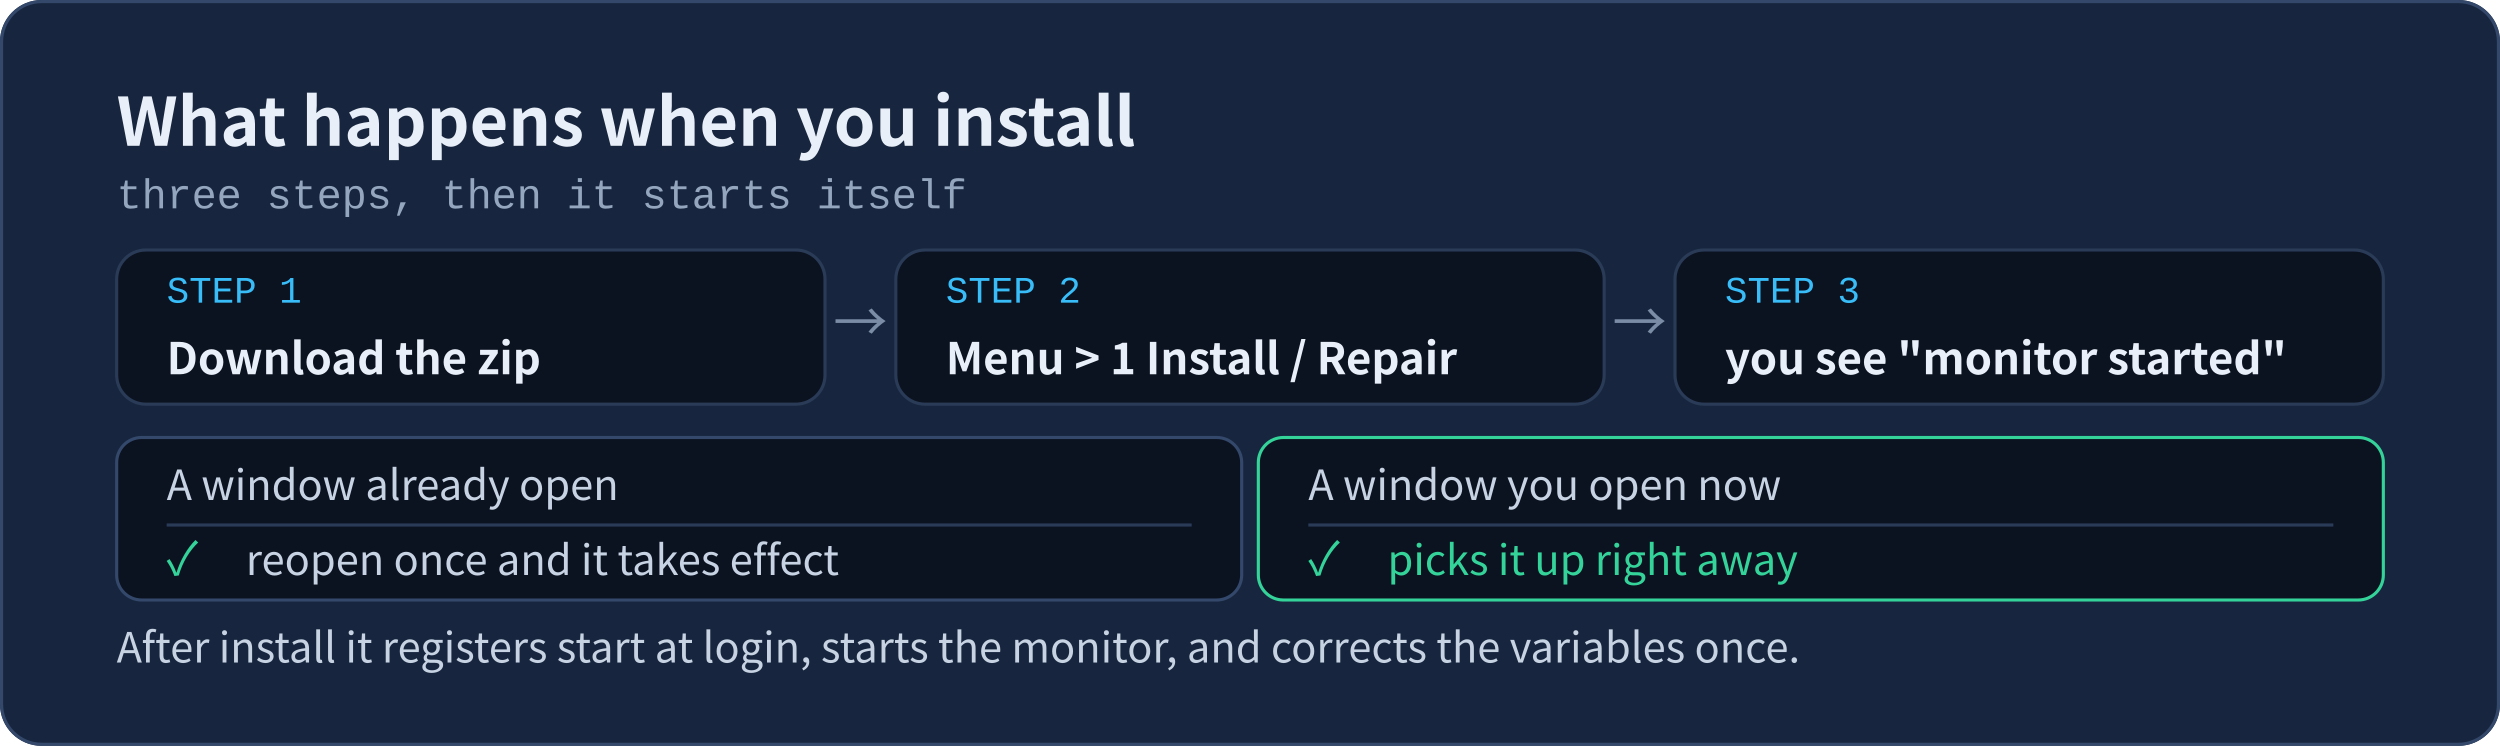
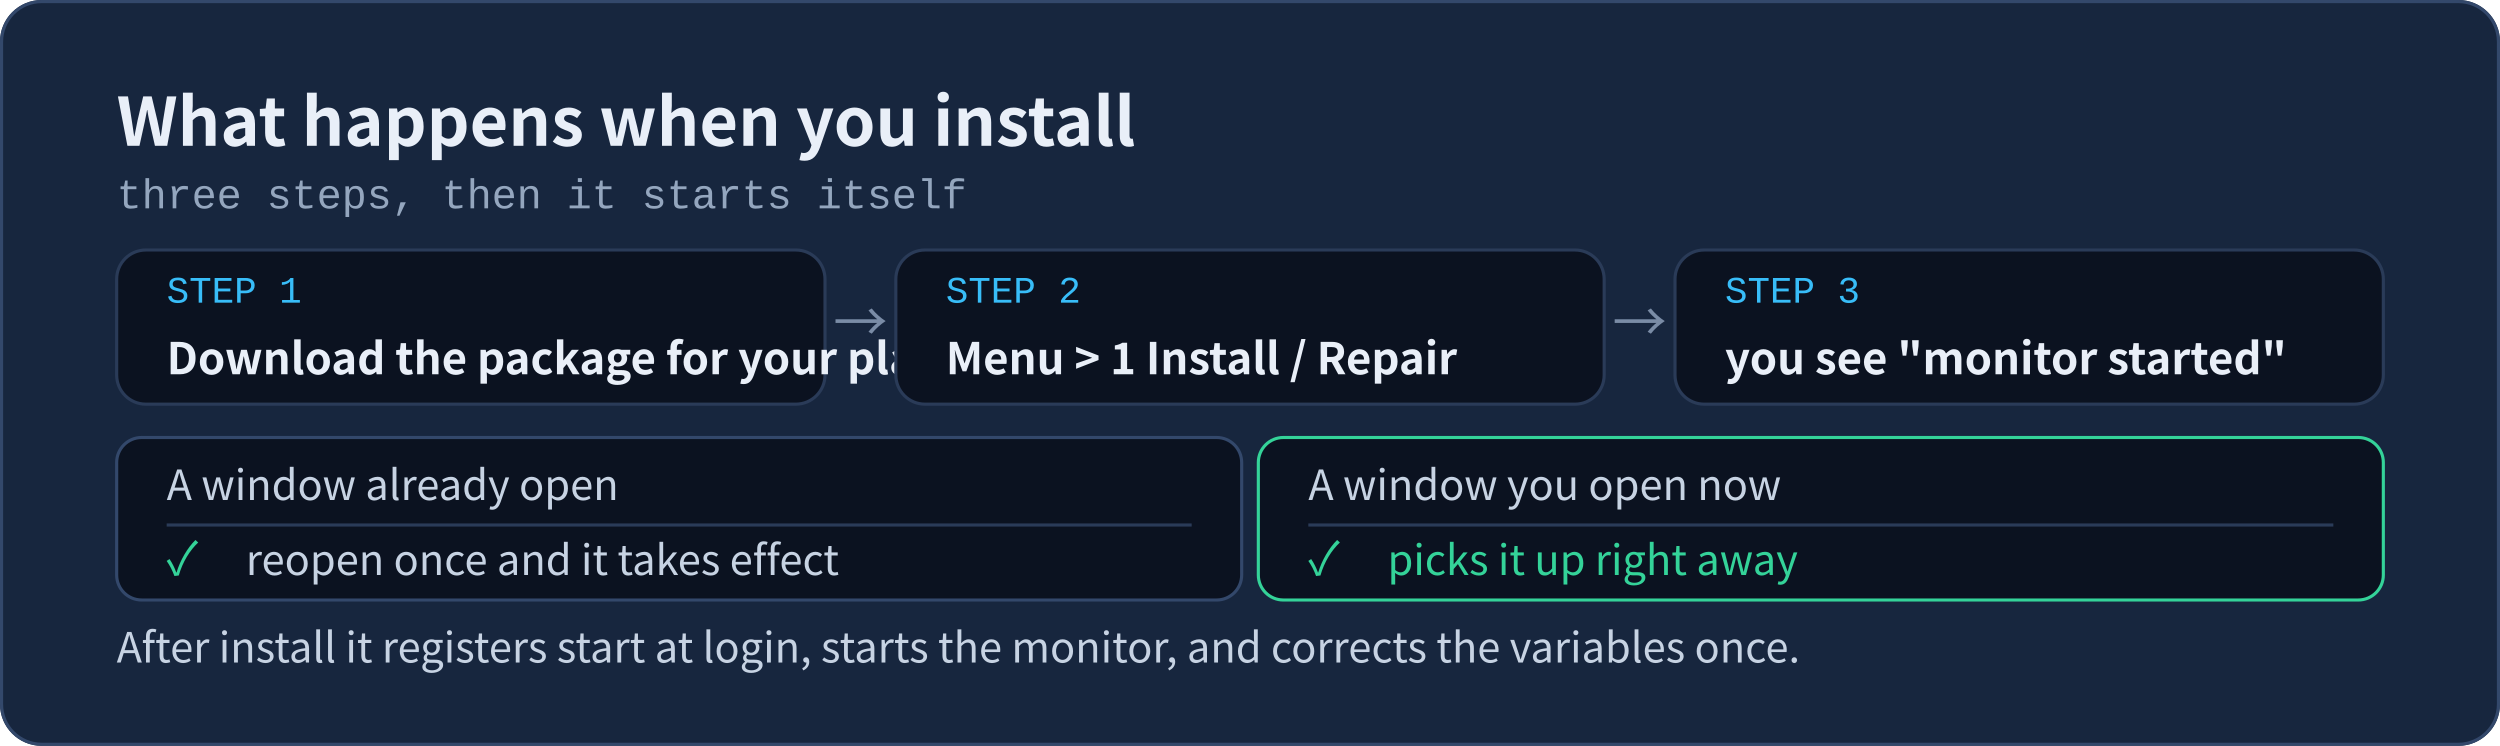
<svg xmlns="http://www.w3.org/2000/svg" width="1200" height="358" viewBox="0 0 1200 358" role="img" aria-labelledby="firstTitle firstDesc" font-family="-apple-system, BlinkMacSystemFont, 'Segoe UI', 'PingFang SC', 'Noto Sans CJK SC', sans-serif">
  <rect width="1200" height="358" rx="20" fill="#17263E" />
  <rect x="0.75" y="0.75" width="1198.5" height="356.5" rx="19.25" fill="none" stroke="#33486B" stroke-width="1.5" />
  <g id="heading">
    <text x="56" y="70" font-size="32" font-weight="700" fill="#E9EFF8">What happens when you install</text>
    <text x="56" y="100" font-family="ui-monospace, SFMono-Regular, Menlo, Consolas, 'Liberation Mono', monospace" font-size="20" fill="#94A6BE">three steps, then it starts itself</text>
  </g>
  <g id="steps">
    <rect x="56" y="120" width="340" height="74" rx="14" fill="#0B1220" stroke="#2A3B58" stroke-width="1.5" />
    <text x="80" y="140.5" dominant-baseline="central" font-family="ui-monospace, SFMono-Regular, Menlo, Consolas, 'Liberation Mono', monospace" font-size="18" fill="#38BDF8">STEP 1</text>
-     <text x="80" y="170.5" dominant-baseline="central" font-size="21" font-weight="700" fill="#E9EFF8">Download the zip</text>
+     <text x="80" y="170.5" dominant-baseline="central" font-size="21" font-weight="700" fill="#E9EFF8">Download the package for your platform</text>
    <rect x="430" y="120" width="340" height="74" rx="14" fill="#0B1220" stroke="#2A3B58" stroke-width="1.5" />
    <text x="454" y="140.5" dominant-baseline="central" font-family="ui-monospace, SFMono-Regular, Menlo, Consolas, 'Liberation Mono', monospace" font-size="18" fill="#38BDF8">STEP 2</text>
    <text x="454" y="170.5" dominant-baseline="central" font-size="21" font-weight="700" fill="#E9EFF8">Menu &gt; 1 Install / Repair</text>
    <rect x="804" y="120" width="340" height="74" rx="14" fill="#0B1220" stroke="#2A3B58" stroke-width="1.5" />
    <text x="828" y="140.5" dominant-baseline="central" font-family="ui-monospace, SFMono-Regular, Menlo, Consolas, 'Liberation Mono', monospace" font-size="18" fill="#38BDF8">STEP 3</text>
    <text x="828" y="170.5" dominant-baseline="central" font-size="21" font-weight="700" fill="#E9EFF8">you see "monitor started"</text>
  </g>
  <g id="step-arrows" font-size="26" fill="#7A8CA6" text-anchor="middle">
    <text x="413" y="164">→</text>
    <text x="787" y="164">→</text>
  </g>
  <g id="windows">
    <rect x="56" y="210" width="540" height="78" rx="12" fill="#0B1220" stroke="#33486B" stroke-width="1.5" />
    <text x="80" y="240" font-size="20" fill="#C7D3E3">A window already open</text>
    <path d="M80 252H572" fill="none" stroke="#2A3B58" stroke-width="1.5" />
    <text x="80" y="276" font-size="22" fill="#34D399">✓</text>
    <text x="118" y="276" font-size="20" fill="#C7D3E3">reopen once and it takes effect</text>
    <rect x="604" y="210" width="540" height="78" rx="12" fill="#0B1220" stroke="#34D399" stroke-width="1.5" />
    <text x="628" y="240" font-size="20" fill="#C7D3E3">A window you open now</text>
    <path d="M628 252H1120" fill="none" stroke="#2A3B58" stroke-width="1.5" />
    <text x="628" y="276" font-size="22" fill="#34D399">✓</text>
    <text x="666" y="276" font-size="20" fill="#34D399">picks it up right away</text>
  </g>
  <text x="56" y="318" font-size="20" fill="#C7D3E3">After install it registers start at login, starts the monitor, and corrects the variables once.</text>
</svg>
